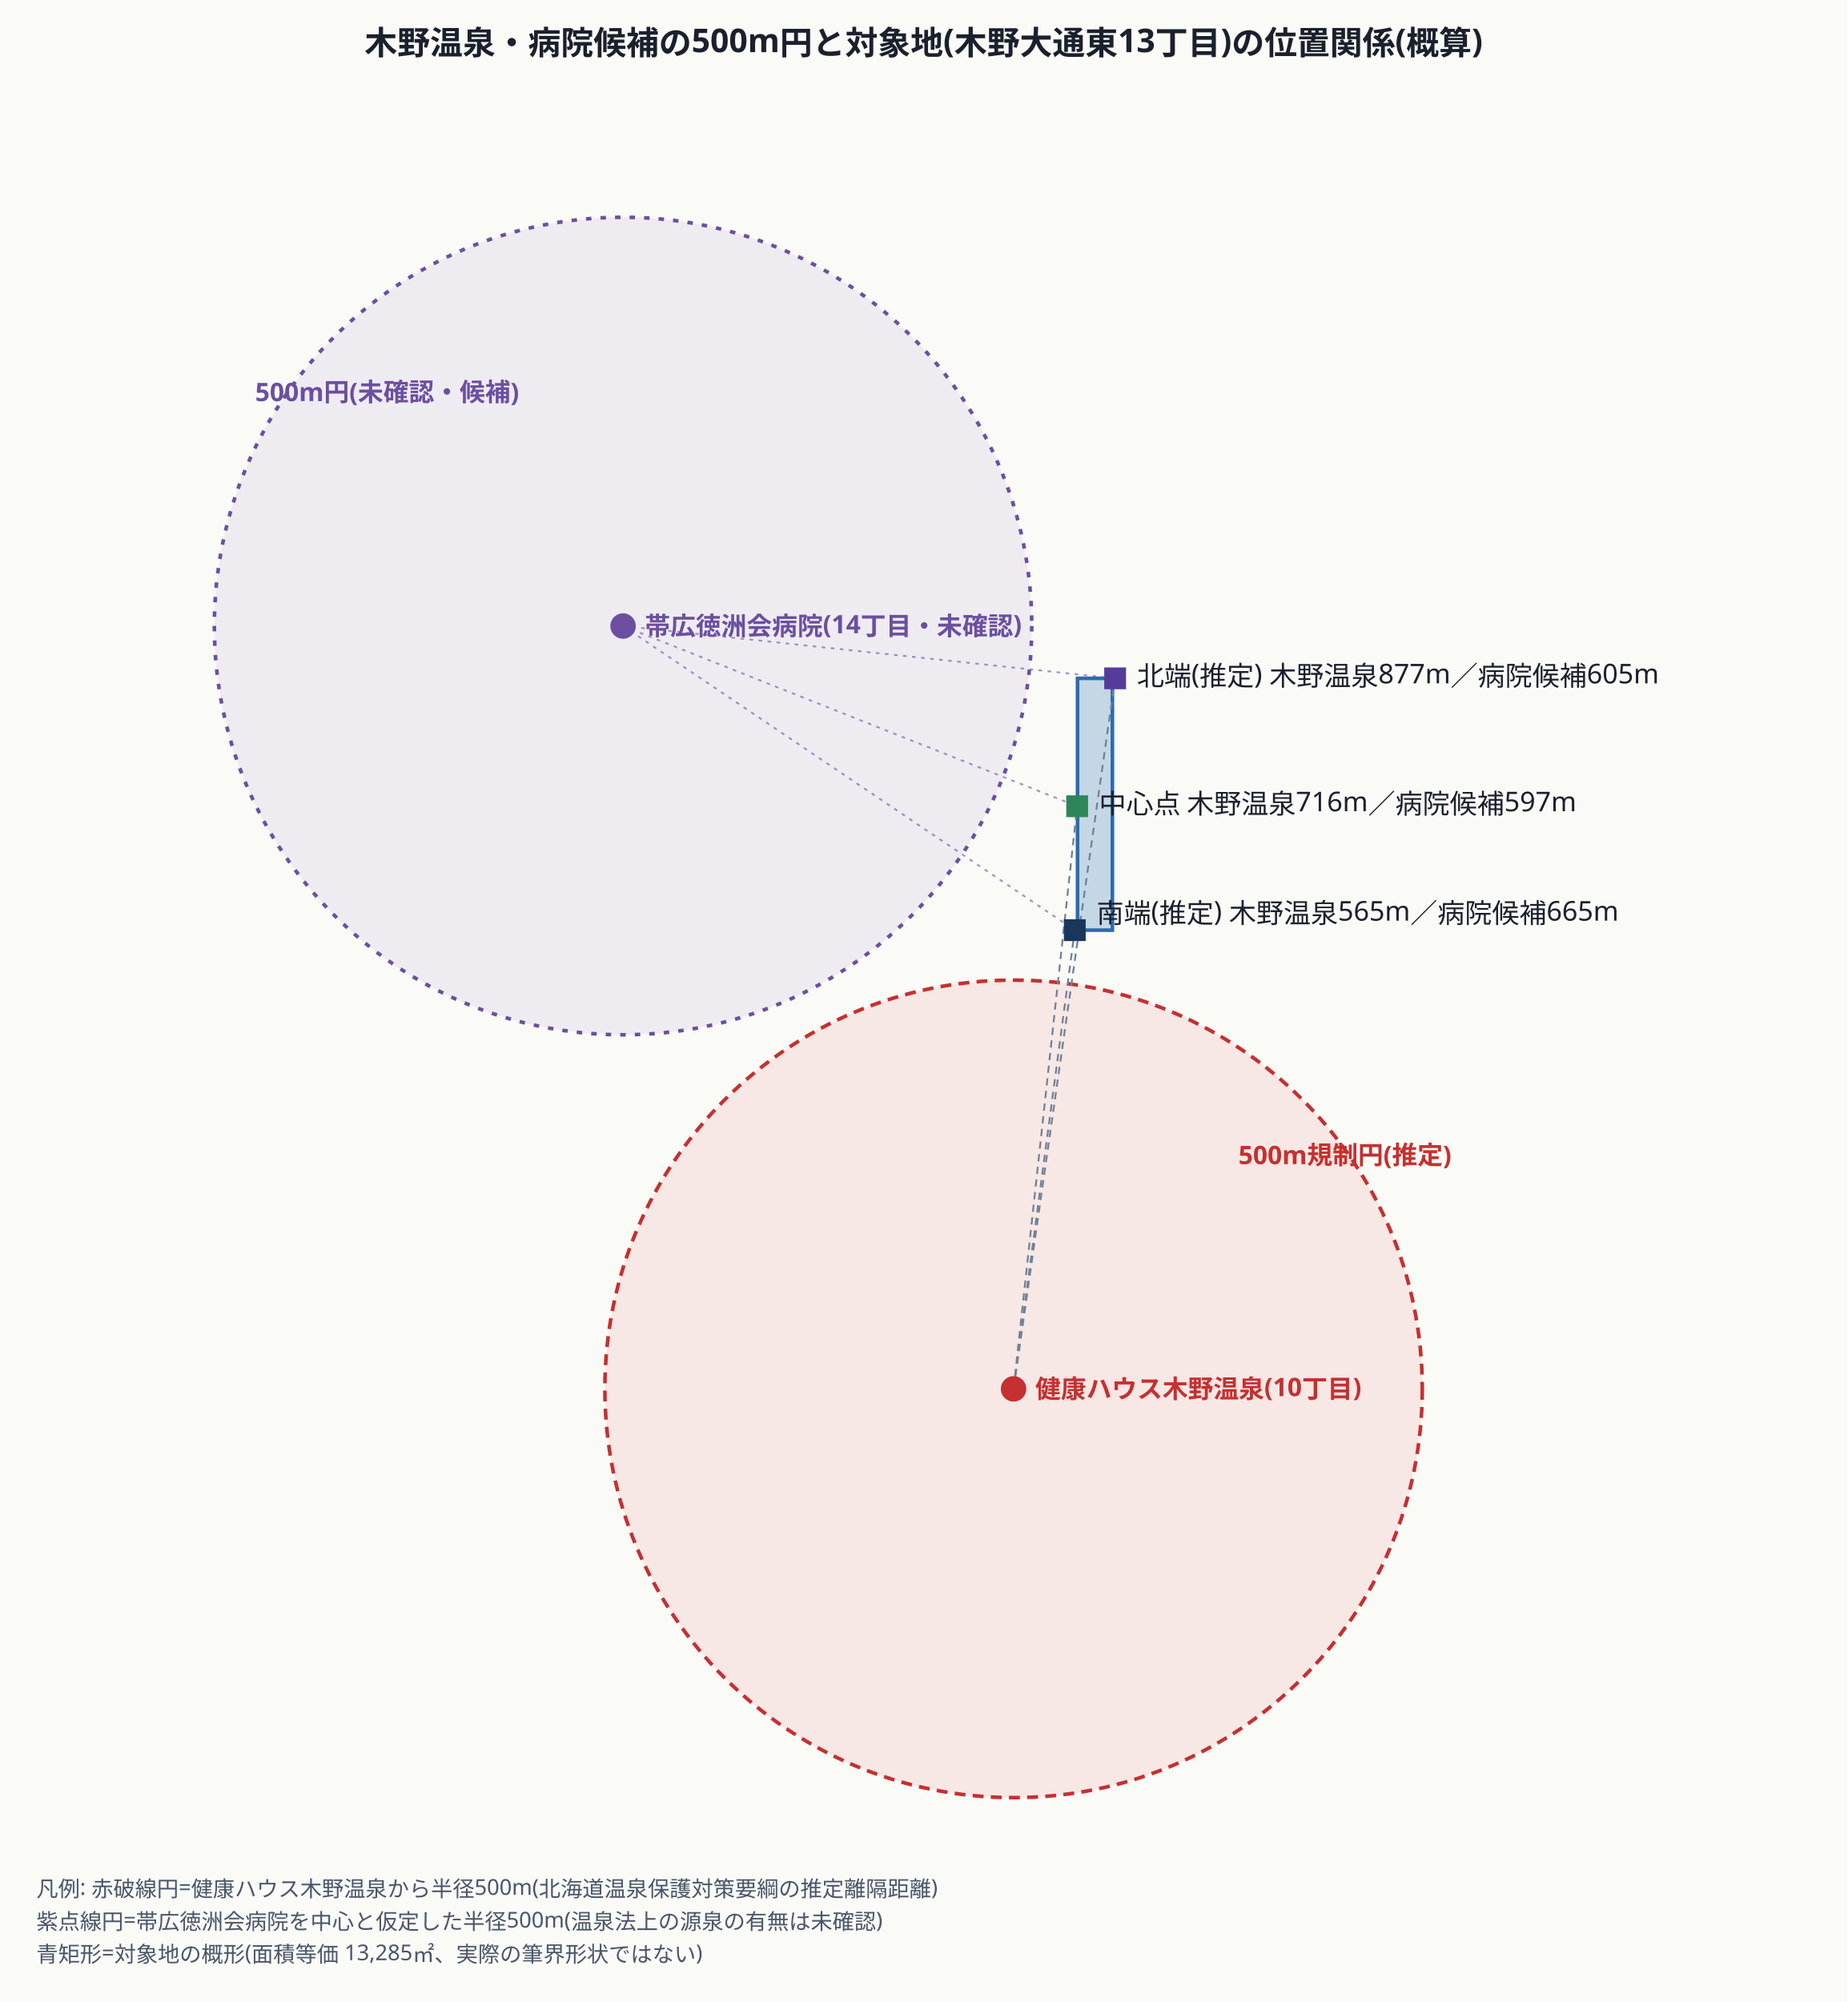
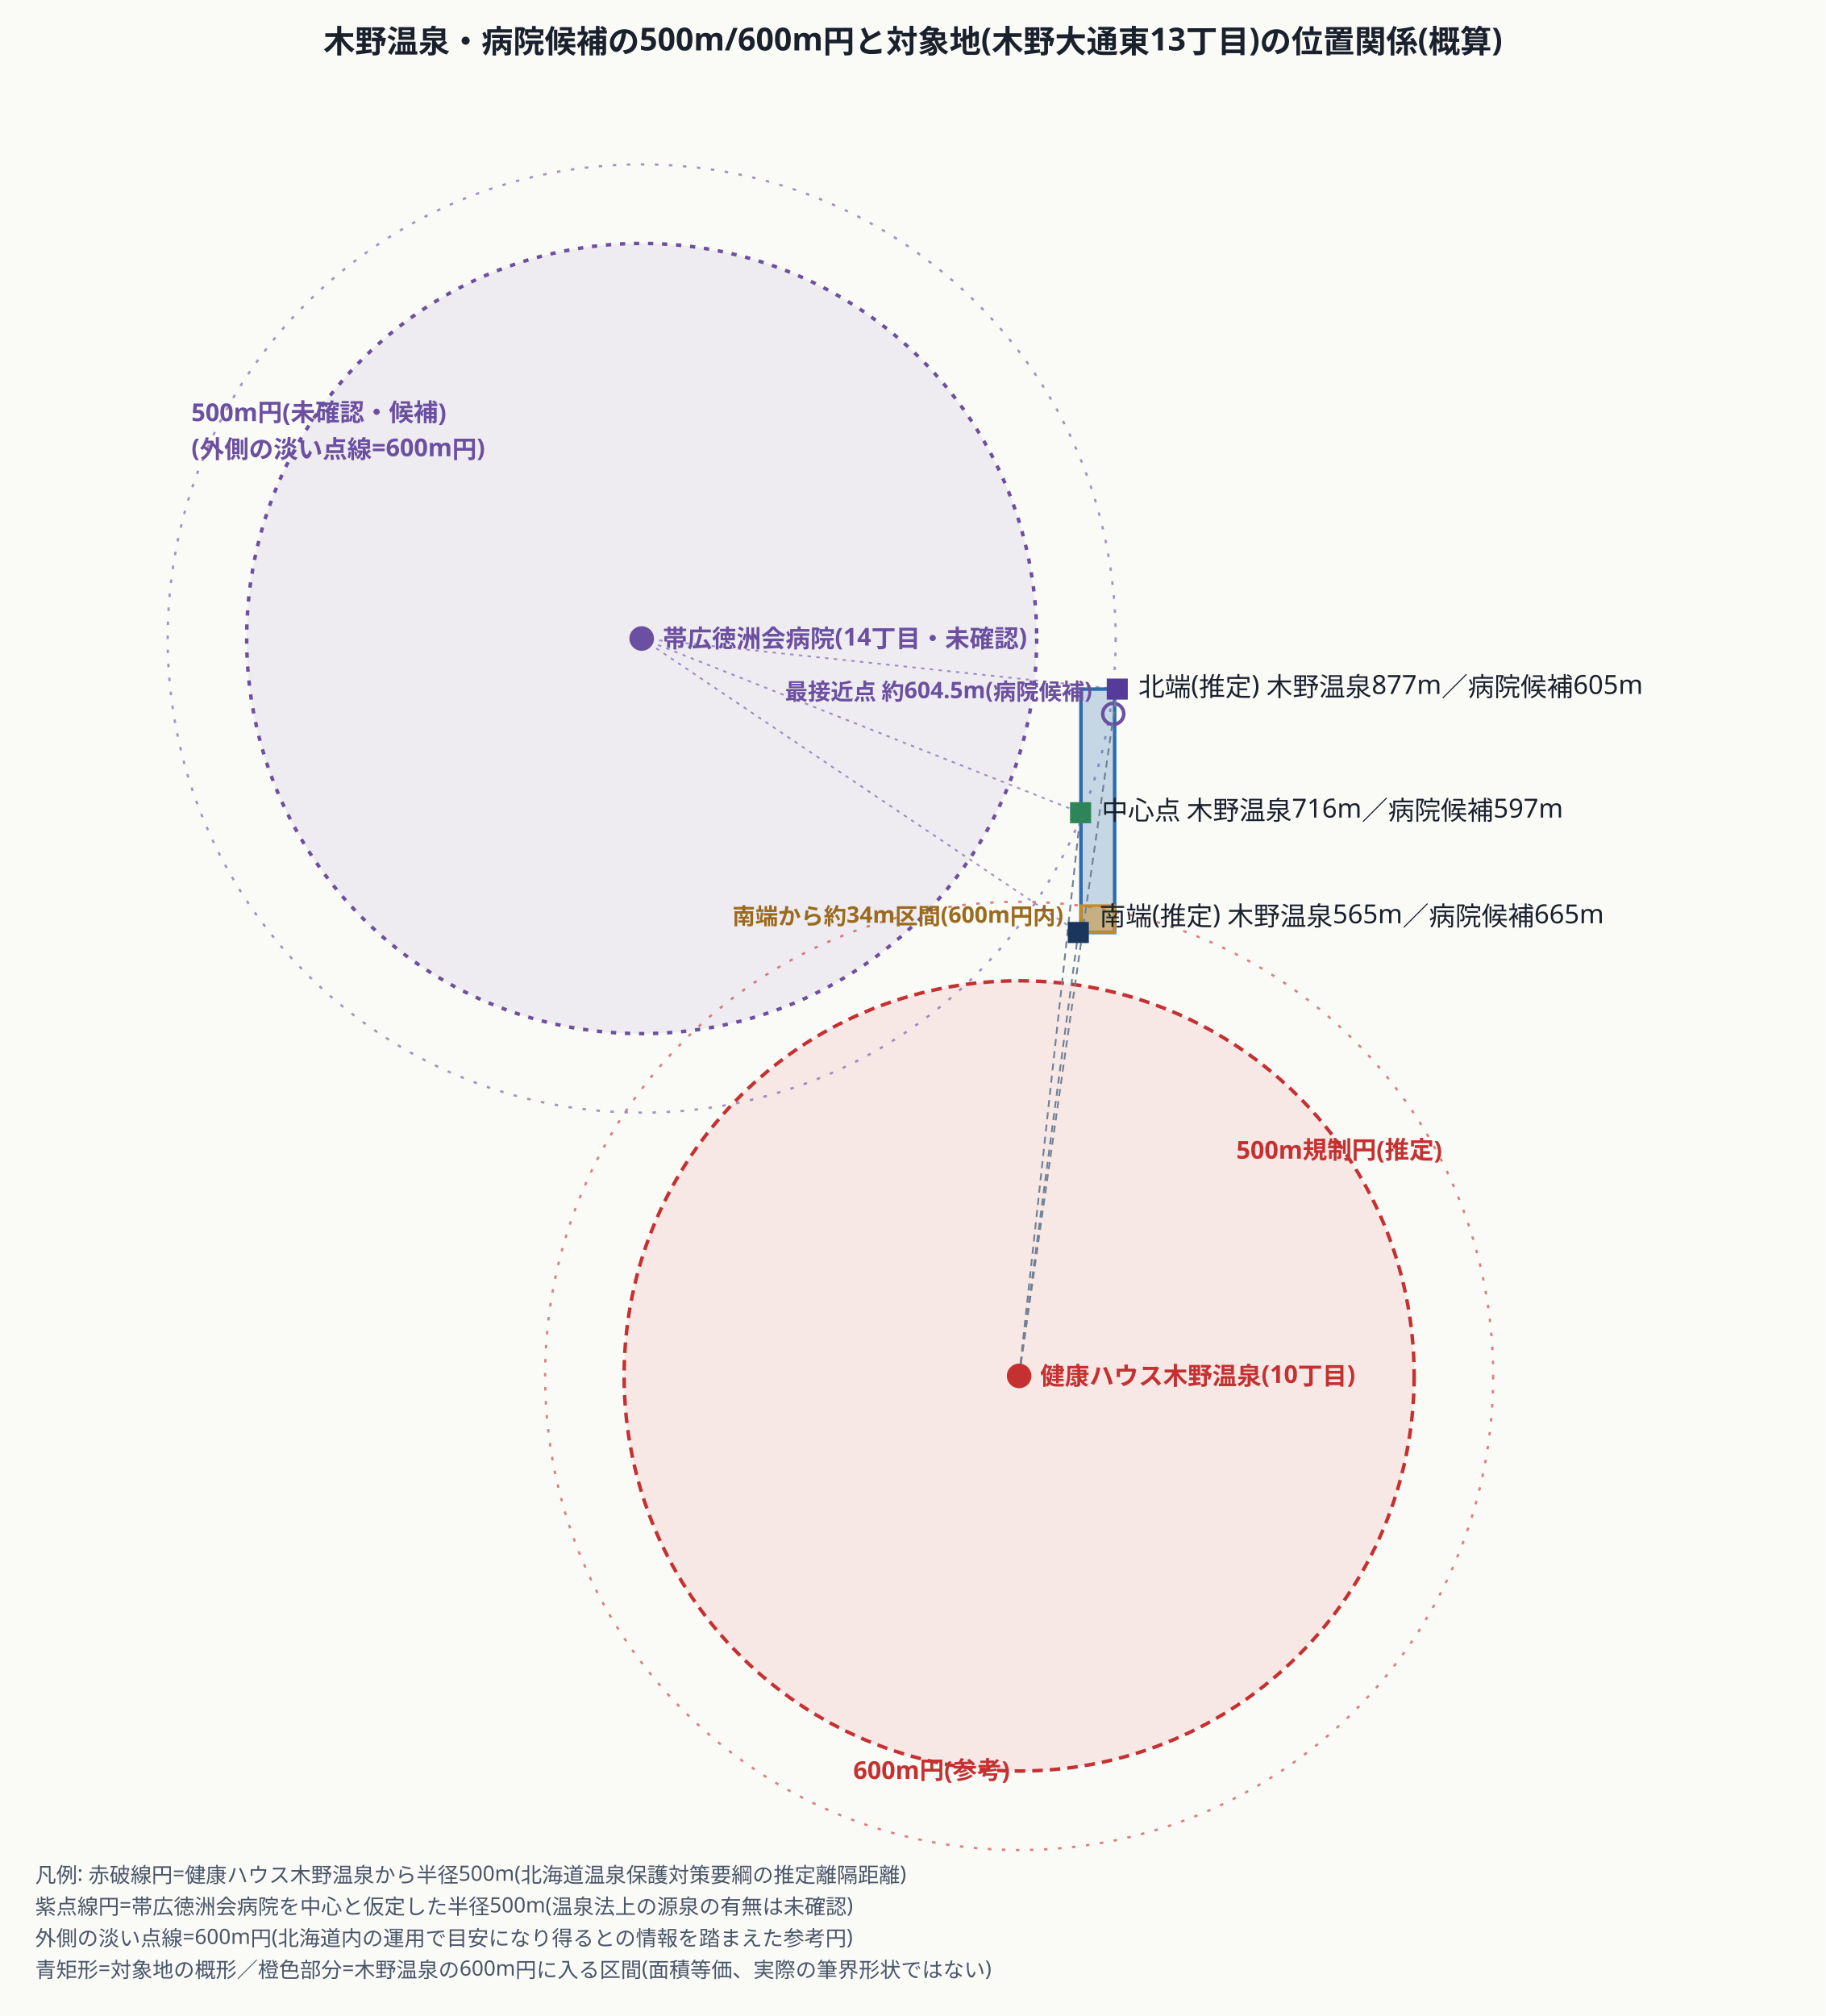
- <svg xmlns="http://www.w3.org/2000/svg" viewBox="0 0 1017 1102" font-family="'IPAGothic','Noto Sans JP',sans-serif">
+ <svg xmlns="http://www.w3.org/2000/svg" viewBox="0 0 1040 1148" font-family="'IPAGothic','Noto Sans JP',sans-serif">
  <style>
    .lbl { font-size: 15px; fill: #1a202c; }
    .lbl-small { font-size: 12px; fill: #4a5568; }
    .lbl-red { font-size: 14px; fill: #c53030; font-weight: bold; }
    .lbl-purple { font-size: 14px; fill: #6b4fa0; font-weight: bold; }
  </style>
-   <rect x="0" y="0" width="1017" height="1102" fill="#fafaf7" />
-   <text x="508.5" y="30" text-anchor="middle" font-size="18" font-weight="bold" fill="#1a202c">
-     木野温泉・病院候補の500m円と対象地(木野大通東13丁目)の位置関係(概算)
+   <rect x="0" y="0" width="1040" height="1148" fill="#fafaf7" />
+   <text x="520.0" y="30" text-anchor="middle" font-size="18" font-weight="bold" fill="#1a202c">
+     木野温泉・病院候補の500m/600m円と対象地(木野大通東13丁目)の位置関係(概算)
  </text>
-   <circle cx="558.0" cy="764.5" r="225.0" fill="#e53e3e" fill-opacity="0.10" stroke="#c53030" stroke-width="2" stroke-dasharray="6,4" />
-   <text x="681.8" y="640.8" class="lbl-red">
+   <circle cx="580.5" cy="783.5" r="270.0" fill="none" stroke="#c53030" stroke-width="1.3" stroke-dasharray="2,6" stroke-opacity="0.6" />
+   <circle cx="580.5" cy="783.5" r="225.0" fill="#e53e3e" fill-opacity="0.10" stroke="#c53030" stroke-width="2" stroke-dasharray="6,4" />
+   <text x="704.2" y="659.8" class="lbl-red">
    500m規制円(推定)
  </text>
-   <circle cx="343.0" cy="344.6" r="225.0" fill="#6b4fa0" fill-opacity="0.08" stroke="#6b4fa0" stroke-width="2" stroke-dasharray="3,5" />
-   <text x="140.5" y="220.8" class="lbl-purple">
+   <text x="486.0" y="1013.0" class="lbl-red">
+     600m円(参考)
+   </text>
+   <circle cx="365.5" cy="363.6" r="270.0" fill="none" stroke="#6b4fa0" stroke-width="1.3" stroke-dasharray="2,6" stroke-opacity="0.6" />
+   <circle cx="365.5" cy="363.6" r="225.0" fill="#6b4fa0" fill-opacity="0.08" stroke="#6b4fa0" stroke-width="2" stroke-dasharray="3,5" />
+   <text x="109.0" y="239.8" class="lbl-purple">
    500m円(未確認・候補)
  </text>
-   <rect x="593.2" y="373.4" width="19.2" height="138.6" fill="#2b6cb0" fill-opacity="0.25" stroke="#2b6cb0" stroke-width="2" />
-   <line x1="558.0" y1="764.5" x2="591.7" y2="512.0" stroke="#718096" stroke-width="1" stroke-dasharray="4,3" />
-   <line x1="558.0" y1="764.5" x2="593.0" y2="443.8" stroke="#718096" stroke-width="1" stroke-dasharray="4,3" />
-   <line x1="558.0" y1="764.5" x2="613.9" y2="373.4" stroke="#718096" stroke-width="1" stroke-dasharray="4,3" />
-   <line x1="343.0" y1="344.6" x2="591.7" y2="512.0" stroke="#6b4fa0" stroke-width="1" stroke-dasharray="2,3" stroke-opacity="0.6" />
-   <line x1="343.0" y1="344.6" x2="593.0" y2="443.8" stroke="#6b4fa0" stroke-width="1" stroke-dasharray="2,3" stroke-opacity="0.6" />
-   <line x1="343.0" y1="344.6" x2="613.9" y2="373.4" stroke="#6b4fa0" stroke-width="1" stroke-dasharray="2,3" stroke-opacity="0.6" />
-   <circle cx="558.0" cy="764.5" r="7" fill="#c53030" />
-   <text x="570.0" y="769.5" class="lbl-red">健康ハウス木野温泉(10丁目)</text>
-   <circle cx="343.0" cy="344.6" r="7" fill="#6b4fa0" />
-   <text x="355.0" y="349.6" class="lbl-purple">帯広徳洲会病院(14丁目・未確認)</text>
-   <rect x="585.7" y="506.0" width="12" height="12" fill="#1a365d" />
-   <text x="603.7" y="508.0" class="lbl">南端(推定) 木野温泉565m／病院候補665m</text>
-   <rect x="587.0" y="437.8" width="12" height="12" fill="#2f855a" />
-   <text x="605.0" y="447.8" class="lbl">中心点 木野温泉716m／病院候補597m</text>
-   <rect x="607.9" y="367.4" width="12" height="12" fill="#553c9a" />
-   <text x="625.9" y="377.4" class="lbl">北端(推定) 木野温泉877m／病院候補605m</text>
-   <text x="20" y="1044" class="lbl-small">凡例: 赤破線円=健康ハウス木野温泉から半径500m(北海道温泉保護対策要綱の推定離隔距離)</text>
-   <text x="20" y="1062" class="lbl-small">     紫点線円=帯広徳洲会病院を中心と仮定した半径500m(温泉法上の源泉の有無は未確認)</text>
-   <text x="20" y="1080" class="lbl-small">     青矩形=対象地の概形(面積等価 13,285㎡、実際の筆界形状ではない)</text>
+   <text x="109.0" y="259.8" class="lbl-purple">
+     (外側の淡い点線=600m円)
+   </text>
+   <rect x="615.7" y="392.4" width="19.2" height="138.6" fill="#2b6cb0" fill-opacity="0.25" stroke="#2b6cb0" stroke-width="2" />
+   <rect x="615.7" y="515.7" width="19.2" height="15.3" fill="#c98a1f" fill-opacity="0.5" stroke="#c98a1f" stroke-width="1.5" />
+   <text x="605.7" y="526.4" text-anchor="end" font-size="13" font-weight="bold" fill="#9a6b1f">南端から約34m区間(600m円内)</text>
+   <circle cx="634.1" cy="406.5" r="6" fill="none" stroke="#6b4fa0" stroke-width="2" />
+   <text x="622.1" y="398.5" text-anchor="end" font-size="13" font-weight="bold" fill="#6b4fa0">最接近点 約604.5m(病院候補)</text>
+   <line x1="580.5" y1="783.5" x2="614.2" y2="531.0" stroke="#718096" stroke-width="1" stroke-dasharray="4,3" />
+   <line x1="580.5" y1="783.5" x2="615.5" y2="462.8" stroke="#718096" stroke-width="1" stroke-dasharray="4,3" />
+   <line x1="580.5" y1="783.5" x2="636.4" y2="392.4" stroke="#718096" stroke-width="1" stroke-dasharray="4,3" />
+   <line x1="365.5" y1="363.6" x2="614.2" y2="531.0" stroke="#6b4fa0" stroke-width="1" stroke-dasharray="2,3" stroke-opacity="0.6" />
+   <line x1="365.5" y1="363.6" x2="615.5" y2="462.8" stroke="#6b4fa0" stroke-width="1" stroke-dasharray="2,3" stroke-opacity="0.6" />
+   <line x1="365.5" y1="363.6" x2="636.4" y2="392.4" stroke="#6b4fa0" stroke-width="1" stroke-dasharray="2,3" stroke-opacity="0.6" />
+   <circle cx="580.5" cy="783.5" r="7" fill="#c53030" />
+   <text x="592.5" y="788.5" class="lbl-red">健康ハウス木野温泉(10丁目)</text>
+   <circle cx="365.5" cy="363.6" r="7" fill="#6b4fa0" />
+   <text x="377.5" y="368.6" class="lbl-purple">帯広徳洲会病院(14丁目・未確認)</text>
+   <rect x="608.2" y="525.0" width="12" height="12" fill="#1a365d" />
+   <text x="626.2" y="527.0" class="lbl">南端(推定) 木野温泉565m／病院候補665m</text>
+   <rect x="609.5" y="456.8" width="12" height="12" fill="#2f855a" />
+   <text x="627.5" y="466.8" class="lbl">中心点 木野温泉716m／病院候補597m</text>
+   <rect x="630.4" y="386.4" width="12" height="12" fill="#553c9a" />
+   <text x="648.4" y="396.4" class="lbl">北端(推定) 木野温泉877m／病院候補605m</text>
+   <text x="20" y="1072" class="lbl-small">凡例: 赤破線円=健康ハウス木野温泉から半径500m(北海道温泉保護対策要綱の推定離隔距離)</text>
+   <text x="20" y="1090" class="lbl-small">     紫点線円=帯広徳洲会病院を中心と仮定した半径500m(温泉法上の源泉の有無は未確認)</text>
+   <text x="20" y="1108" class="lbl-small">     外側の淡い点線=600m円(北海道内の運用で目安になり得るとの情報を踏まえた参考円)</text>
+   <text x="20" y="1126" class="lbl-small">     青矩形=対象地の概形／橙色部分=木野温泉の600m円に入る区間(面積等価、実際の筆界形状ではない)</text>
</svg>
